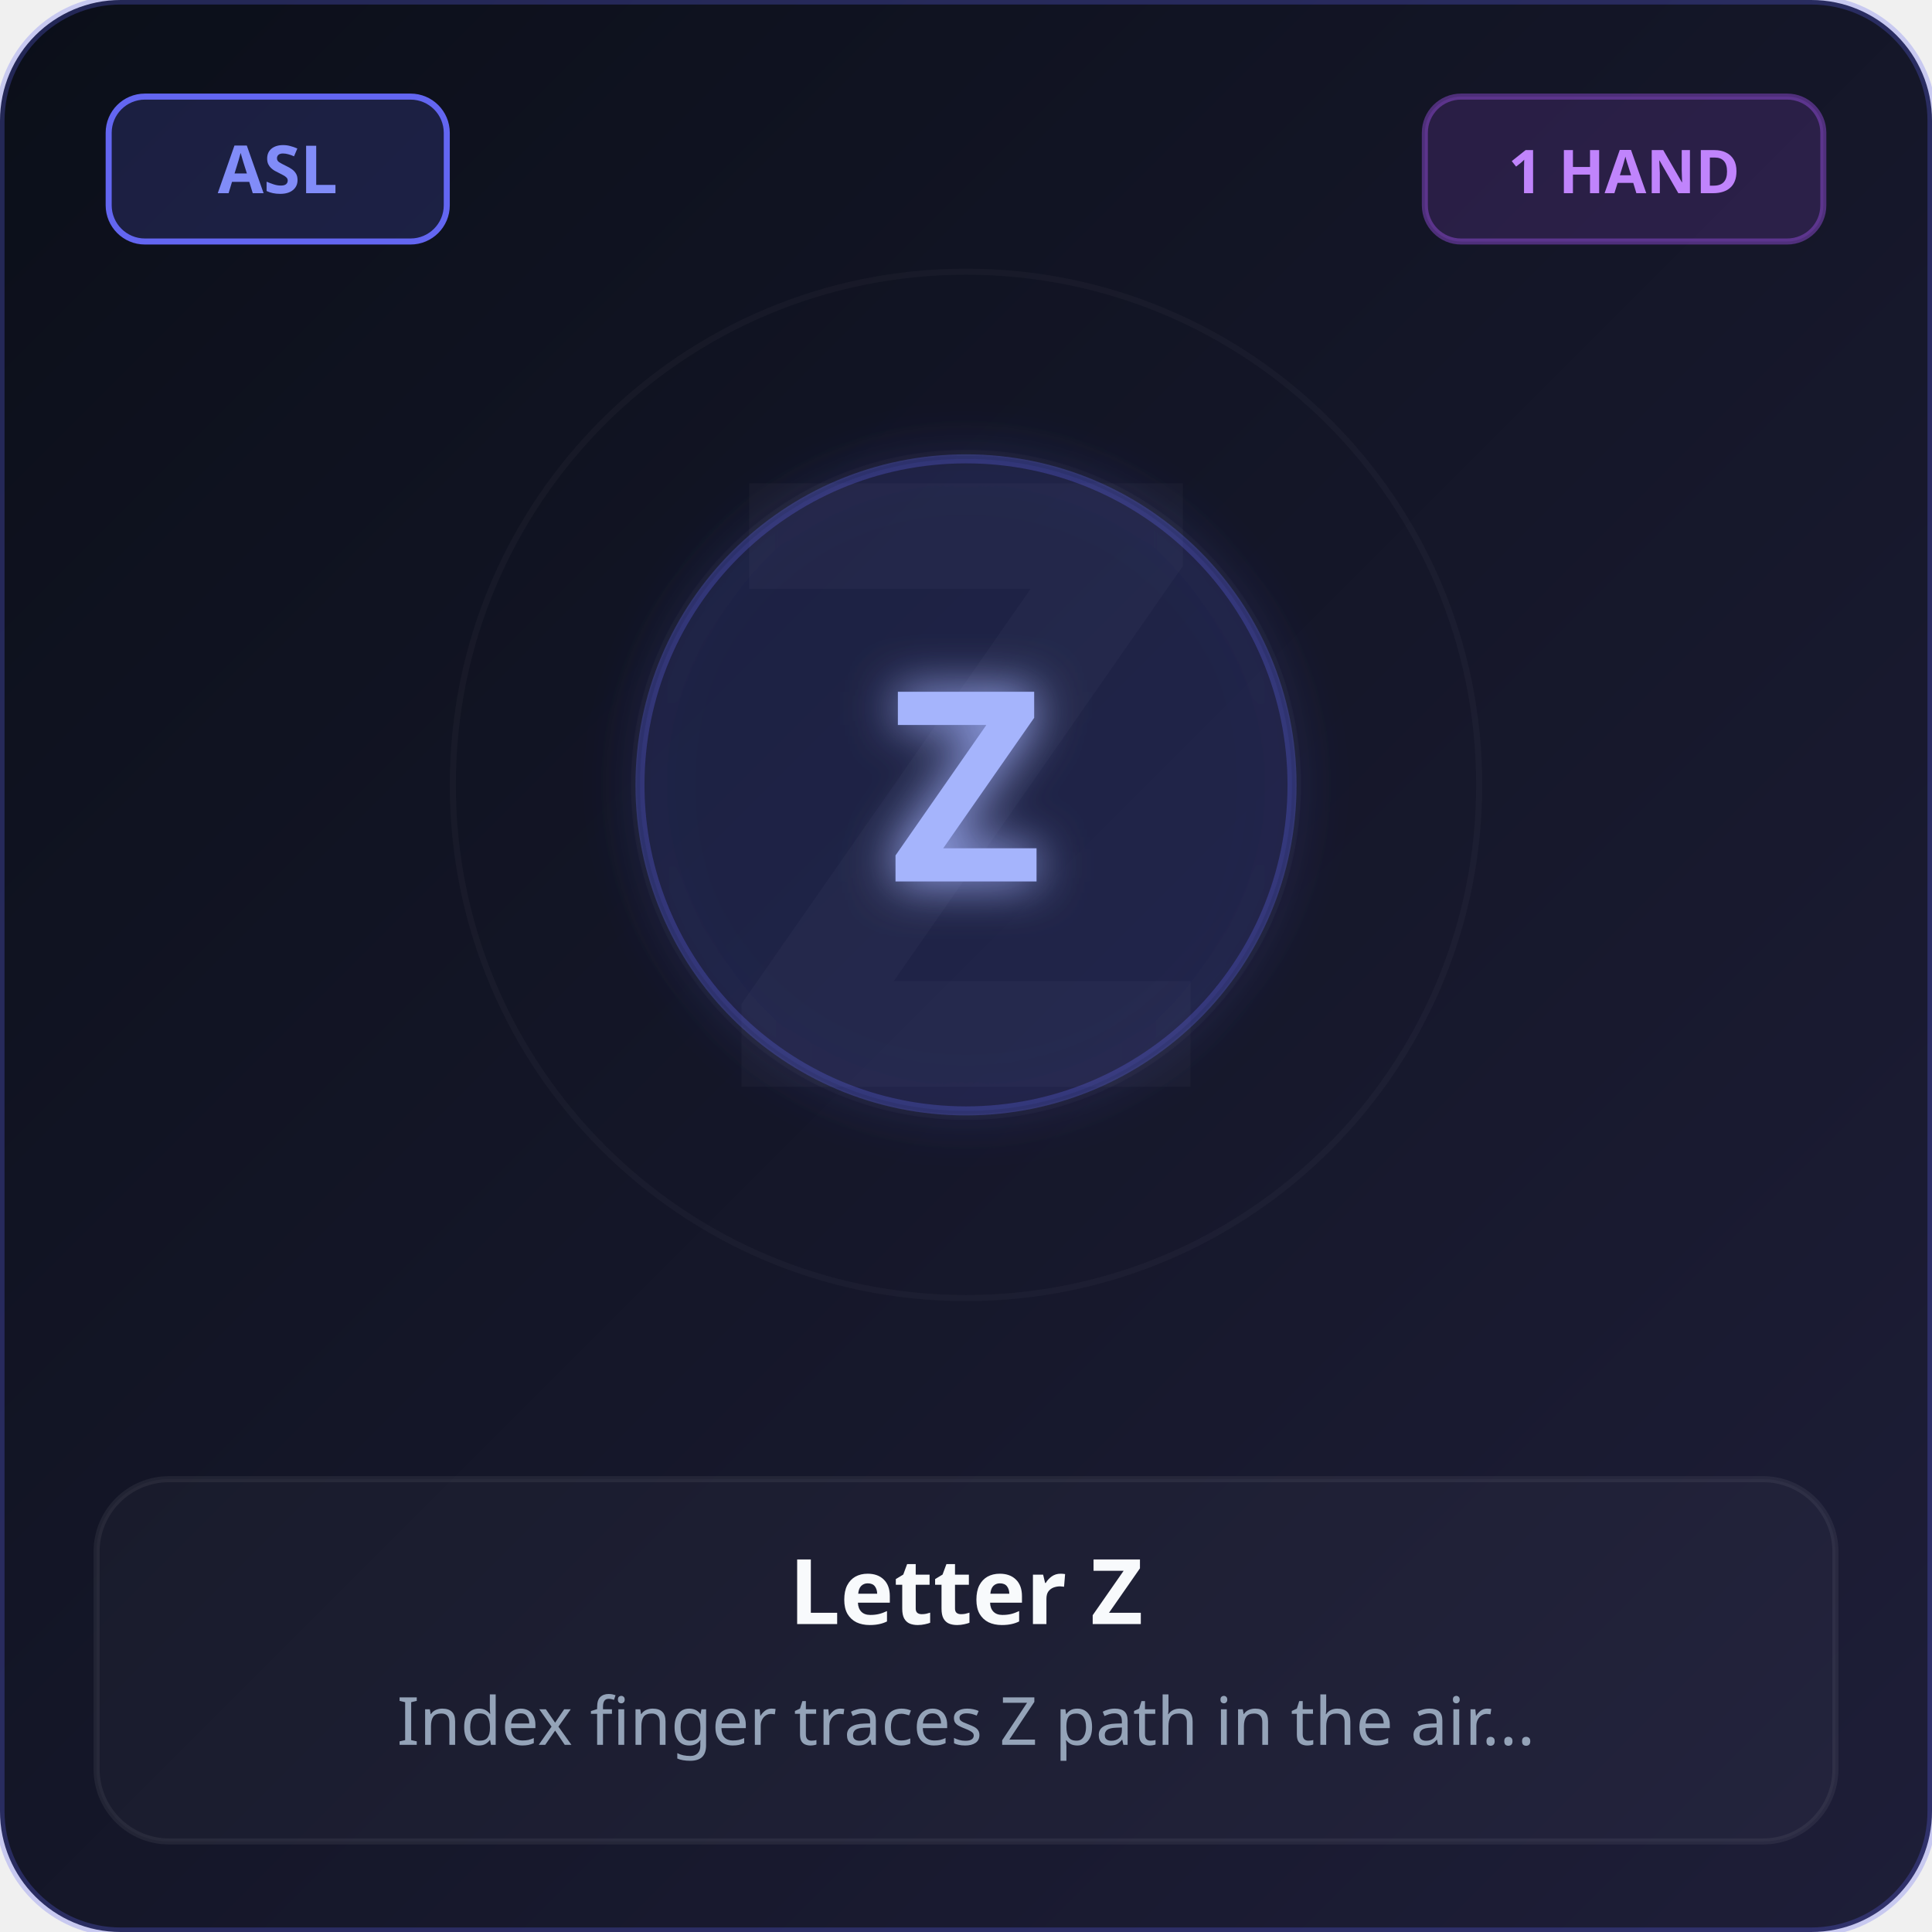
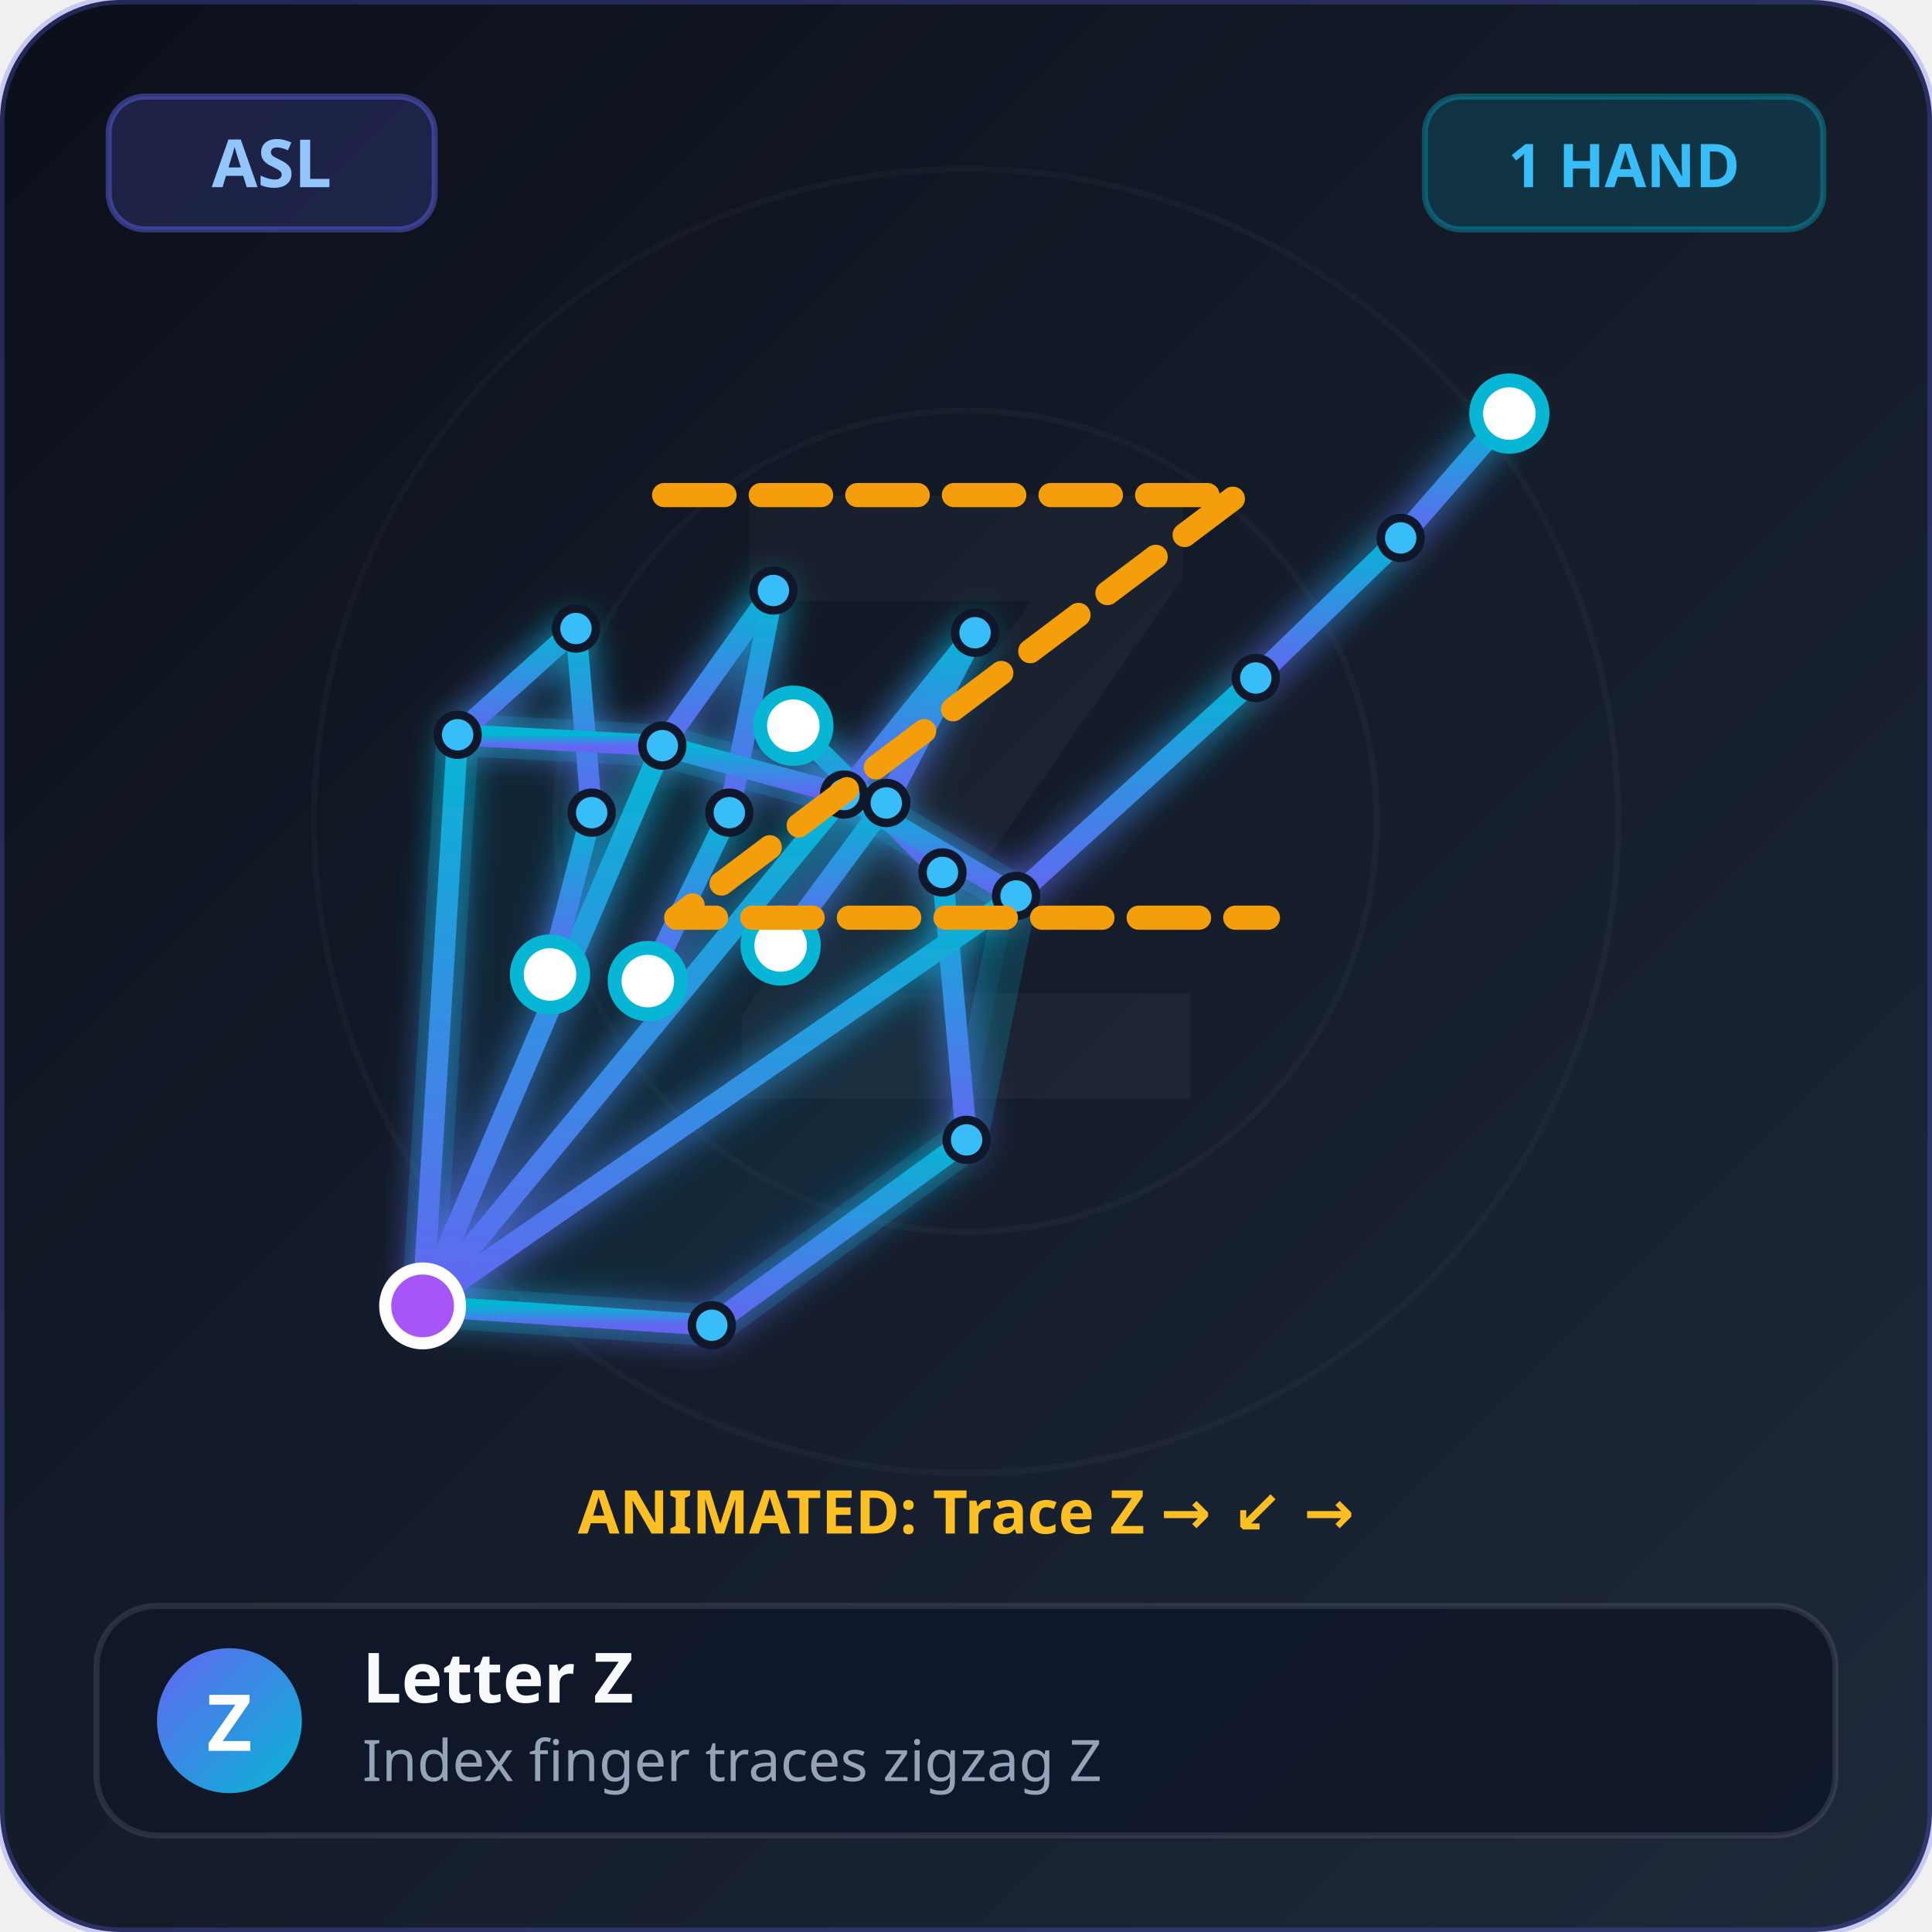
<svg xmlns="http://www.w3.org/2000/svg" viewBox="0 0 320 320" width="100%" height="100%">
  <defs>
    <linearGradient id="bgGrad" x1="0%" y1="0%" x2="100%" y2="100%">
      <stop offset="0%" stop-color="#0b0f19" />
-       <stop offset="100%" stop-color="#1e1e38" />
+       <stop offset="100%" stop-color="#1e293b" />
    </linearGradient>
-     <linearGradient id="accentGrad" x1="0%" y1="0%" x2="100%" y2="100%">
+     <linearGradient id="boneGrad" x1="0%" y1="100%" x2="0%" y2="0%">
      <stop offset="0%" stop-color="#6366f1" />
-       <stop offset="100%" stop-color="#a855f7" />
+       <stop offset="100%" stop-color="#06b6d4" />
    </linearGradient>
-     <filter id="softGlow" x="-20%" y="-20%" width="140%" height="140%">
-       <feGaussianBlur stdDeviation="4" result="blur" />
+     <linearGradient id="badgeCircle" x1="0%" y1="0%" x2="100%" y2="100%">
+       <stop offset="0%" stop-color="#6366f1" />
+       <stop offset="100%" stop-color="#06b6d4" />
+     </linearGradient>
+     <filter id="neonGlow" x="-20%" y="-20%" width="140%" height="140%">
+       <feGaussianBlur stdDeviation="3" result="blur" />
      <feMerge>
        <feMergeNode in="blur" />
        <feMergeNode in="SourceGraphic" />
      </feMerge>
    </filter>
  </defs>
  <rect width="320" height="320" rx="20" fill="url(#bgGrad)" stroke="rgba(99, 102, 241, 0.28)" stroke-width="1.5" />
-   <circle cx="160" cy="130" r="85" fill="none" stroke="rgba(255, 255, 255, 0.03)" stroke-width="1" />
-   <circle cx="160" cy="130" r="55" fill="none" stroke="rgba(255, 255, 255, 0.03)" stroke-width="1" />
-   <text x="160" y="180" text-anchor="middle" font-family="'Plus Jakarta Sans', sans-serif" font-size="140" font-weight="900" fill="rgba(255, 255, 255, 0.03)" letter-spacing="-2">Z</text>
+   <circle cx="160.0" cy="136.0" r="108" fill="none" stroke="rgba(255, 255, 255, 0.03)" stroke-width="1" />
+   <circle cx="160.0" cy="136.0" r="68" fill="none" stroke="rgba(255, 255, 255, 0.03)" stroke-width="1" />
+   <text x="160.0" y="182.0" text-anchor="middle" font-family="'Plus Jakarta Sans', sans-serif" font-size="140" font-weight="900" fill="rgba(255, 255, 255, 0.035)" letter-spacing="-2">Z</text>
  <g transform="translate(18, 16)">
-     <rect width="56" height="24" rx="6" fill="rgba(99, 102, 241, 0.18)" stroke="#6366f1" stroke-width="1" />
-     <text x="28" y="16" text-anchor="middle" font-family="system-ui" font-size="11" font-weight="800" fill="#818cf8">ASL</text>
+     <rect width="54" height="22" rx="6" fill="rgba(99, 102, 241, 0.2)" stroke="rgba(99, 102, 241, 0.45)" stroke-width="1" />
+     <text x="27" y="15" text-anchor="middle" font-family="system-ui" font-size="11" font-weight="800" fill="#93c5fd">ASL</text>
  </g>
  <g transform="translate(236, 16)">
-     <rect width="66" height="24" rx="6" fill="rgba(168, 85, 247, 0.15)" stroke="rgba(168, 85, 247, 0.4)" stroke-width="1" />
-     <text x="33" y="16" text-anchor="middle" font-family="system-ui" font-size="10" font-weight="700" fill="#c084fc">1 HAND</text>
+     <rect width="66" height="22" rx="6" fill="rgba(6, 182, 212, 0.16)" stroke="rgba(6, 182, 212, 0.35)" stroke-width="1" />
+     <text x="33" y="15" text-anchor="middle" font-family="system-ui" font-size="10" font-weight="700" fill="#38bdf8">1 HAND</text>
  </g>
-   <g transform="translate(160, 130)" filter="url(#softGlow)">
-     <circle cx="0" cy="0" r="54" fill="rgba(99, 102, 241, 0.08)" stroke="rgba(99, 102, 241, 0.3)" stroke-width="1.5" />
-     <text x="0" y="16" text-anchor="middle" font-family="'Plus Jakarta Sans', sans-serif" font-size="44" font-weight="900" fill="#a5b4fc">Z</text>
+   <polygon points="70.0,216.3 117.9,219.5 160.1,188.8 168.3,148.4 139.8,131.6 109.7,123.5 75.8,121.7" fill="rgba(6, 182, 212, 0.08)" stroke="rgba(6, 182, 212, 0.2)" stroke-width="7" stroke-linejoin="round" />
+   <g filter="url(#neonGlow)">
+     <line x1="70.0" y1="216.3" x2="117.9" y2="219.5" stroke="url(#boneGrad)" stroke-width="3.5" stroke-linecap="round" />
+     <line x1="117.9" y1="219.5" x2="160.1" y2="188.8" stroke="url(#boneGrad)" stroke-width="3.5" stroke-linecap="round" />
+     <line x1="160.1" y1="188.8" x2="156.1" y2="144.5" stroke="url(#boneGrad)" stroke-width="3.5" stroke-linecap="round" />
+     <line x1="156.1" y1="144.5" x2="131.4" y2="120.2" stroke="url(#boneGrad)" stroke-width="3.5" stroke-linecap="round" />
+     <line x1="70.0" y1="216.3" x2="168.3" y2="148.4" stroke="url(#boneGrad)" stroke-width="3.5" stroke-linecap="round" />
+     <line x1="168.3" y1="148.4" x2="208.0" y2="112.3" stroke="url(#boneGrad)" stroke-width="3.5" stroke-linecap="round" />
+     <line x1="208.0" y1="112.3" x2="232.0" y2="89.1" stroke="url(#boneGrad)" stroke-width="3.5" stroke-linecap="round" />
+     <line x1="232.0" y1="89.1" x2="250.0" y2="68.5" stroke="url(#boneGrad)" stroke-width="3.5" stroke-linecap="round" />
+     <line x1="70.0" y1="216.3" x2="139.8" y2="131.6" stroke="url(#boneGrad)" stroke-width="3.5" stroke-linecap="round" />
+     <line x1="139.8" y1="131.6" x2="161.5" y2="104.8" stroke="url(#boneGrad)" stroke-width="3.5" stroke-linecap="round" />
+     <line x1="161.5" y1="104.8" x2="146.8" y2="133.0" stroke="url(#boneGrad)" stroke-width="3.5" stroke-linecap="round" />
+     <line x1="146.8" y1="133.0" x2="129.3" y2="156.6" stroke="url(#boneGrad)" stroke-width="3.5" stroke-linecap="round" />
+     <line x1="70.0" y1="216.3" x2="109.7" y2="123.5" stroke="url(#boneGrad)" stroke-width="3.5" stroke-linecap="round" />
+     <line x1="109.7" y1="123.5" x2="128.1" y2="97.8" stroke="url(#boneGrad)" stroke-width="3.5" stroke-linecap="round" />
+     <line x1="128.1" y1="97.8" x2="120.8" y2="134.6" stroke="url(#boneGrad)" stroke-width="3.5" stroke-linecap="round" />
+     <line x1="120.8" y1="134.6" x2="107.3" y2="162.5" stroke="url(#boneGrad)" stroke-width="3.5" stroke-linecap="round" />
+     <line x1="70.0" y1="216.3" x2="75.8" y2="121.7" stroke="url(#boneGrad)" stroke-width="3.5" stroke-linecap="round" />
+     <line x1="75.8" y1="121.7" x2="95.4" y2="104.1" stroke="url(#boneGrad)" stroke-width="3.5" stroke-linecap="round" />
+     <line x1="95.4" y1="104.1" x2="98.0" y2="134.6" stroke="url(#boneGrad)" stroke-width="3.5" stroke-linecap="round" />
+     <line x1="98.0" y1="134.6" x2="91.1" y2="161.4" stroke="url(#boneGrad)" stroke-width="3.5" stroke-linecap="round" />
+     <line x1="168.3" y1="148.4" x2="139.8" y2="131.6" stroke="url(#boneGrad)" stroke-width="3.5" stroke-linecap="round" />
+     <line x1="139.8" y1="131.6" x2="109.7" y2="123.5" stroke="url(#boneGrad)" stroke-width="3.5" stroke-linecap="round" />
+     <line x1="109.7" y1="123.5" x2="75.8" y2="121.7" stroke="url(#boneGrad)" stroke-width="3.5" stroke-linecap="round" />
  </g>
-   <g transform="translate(0, 245)">
-     <rect x="16" y="0" width="288" height="60" rx="12" fill="rgba(255, 255, 255, 0.03)" stroke="rgba(255, 255, 255, 0.06)" stroke-width="1" />
-     <text x="160" y="24" text-anchor="middle" font-family="'Plus Jakarta Sans', sans-serif" font-size="15" font-weight="800" fill="#f8fafc">Letter Z</text>
-     <text x="160" y="44" text-anchor="middle" font-family="'Plus Jakarta Sans', sans-serif" font-size="11" font-weight="500" fill="#94a3b8">Index finger traces Z path in the air...</text>
+   <circle cx="70.0" cy="216.3" r="6.2" fill="#a855f7" stroke="#ffffff" stroke-width="2" />
+   <circle cx="117.9" cy="219.5" r="3.3" fill="#38bdf8" stroke="#0f172a" stroke-width="1.4" />
+   <circle cx="160.1" cy="188.8" r="3.3" fill="#38bdf8" stroke="#0f172a" stroke-width="1.4" />
+   <circle cx="156.1" cy="144.5" r="3.3" fill="#38bdf8" stroke="#0f172a" stroke-width="1.4" />
+   <circle cx="131.4" cy="120.2" r="5.5" fill="#ffffff" stroke="#06b6d4" stroke-width="2.3" />
+   <circle cx="168.3" cy="148.4" r="3.3" fill="#38bdf8" stroke="#0f172a" stroke-width="1.4" />
+   <circle cx="208.0" cy="112.3" r="3.3" fill="#38bdf8" stroke="#0f172a" stroke-width="1.4" />
+   <circle cx="232.0" cy="89.1" r="3.3" fill="#38bdf8" stroke="#0f172a" stroke-width="1.4" />
+   <circle cx="250.0" cy="68.5" r="5.5" fill="#ffffff" stroke="#06b6d4" stroke-width="2.3" />
+   <circle cx="139.8" cy="131.6" r="3.3" fill="#38bdf8" stroke="#0f172a" stroke-width="1.4" />
+   <circle cx="161.5" cy="104.8" r="3.3" fill="#38bdf8" stroke="#0f172a" stroke-width="1.4" />
+   <circle cx="146.8" cy="133.0" r="3.3" fill="#38bdf8" stroke="#0f172a" stroke-width="1.4" />
+   <circle cx="129.3" cy="156.6" r="5.5" fill="#ffffff" stroke="#06b6d4" stroke-width="2.3" />
+   <circle cx="109.7" cy="123.5" r="3.3" fill="#38bdf8" stroke="#0f172a" stroke-width="1.4" />
+   <circle cx="128.1" cy="97.8" r="3.3" fill="#38bdf8" stroke="#0f172a" stroke-width="1.4" />
+   <circle cx="120.8" cy="134.6" r="3.3" fill="#38bdf8" stroke="#0f172a" stroke-width="1.4" />
+   <circle cx="107.3" cy="162.5" r="5.5" fill="#ffffff" stroke="#06b6d4" stroke-width="2.3" />
+   <circle cx="75.8" cy="121.7" r="3.3" fill="#38bdf8" stroke="#0f172a" stroke-width="1.4" />
+   <circle cx="95.4" cy="104.1" r="3.3" fill="#38bdf8" stroke="#0f172a" stroke-width="1.4" />
+   <circle cx="98.0" cy="134.6" r="3.3" fill="#38bdf8" stroke="#0f172a" stroke-width="1.4" />
+   <circle cx="91.1" cy="161.4" r="5.5" fill="#ffffff" stroke="#06b6d4" stroke-width="2.3" />
+   <path d="M 110 82 L 205 82 L 112 152 L 210 152" fill="none" stroke="#f59e0b" stroke-width="4" stroke-linecap="round" stroke-linejoin="round" stroke-dasharray="10 6">
+     <animate attributeName="stroke-dashoffset" values="32;0" dur="1.4s" repeatCount="indefinite" />
+   </path>
+   <text x="160" y="254" text-anchor="middle" font-family="system-ui" font-size="10" font-weight="700" fill="#fbbf24">ANIMATED: Trace Z → ↙ →</text>
+   <g transform="translate(16, 266)">
+     <rect width="288" height="38" rx="10" fill="rgba(15, 23, 42, 0.9)" stroke="rgba(255, 255, 255, 0.1)" stroke-width="1" />
+     <circle cx="22" cy="19" r="12" fill="url(#badgeCircle)" />
+     <text x="22" y="24" text-anchor="middle" font-family="'Plus Jakarta Sans', sans-serif" font-size="13" font-weight="800" fill="#ffffff">Z</text>
+     <text x="44" y="16" font-family="'Plus Jakarta Sans', sans-serif" font-size="11.5" font-weight="700" fill="#f8fafc">Letter Z</text>
+     <text x="44" y="29" font-family="'Plus Jakarta Sans', sans-serif" font-size="9.5" font-weight="500" fill="#94a3b8">Index finger traces zigzag Z</text>
  </g>
</svg>
